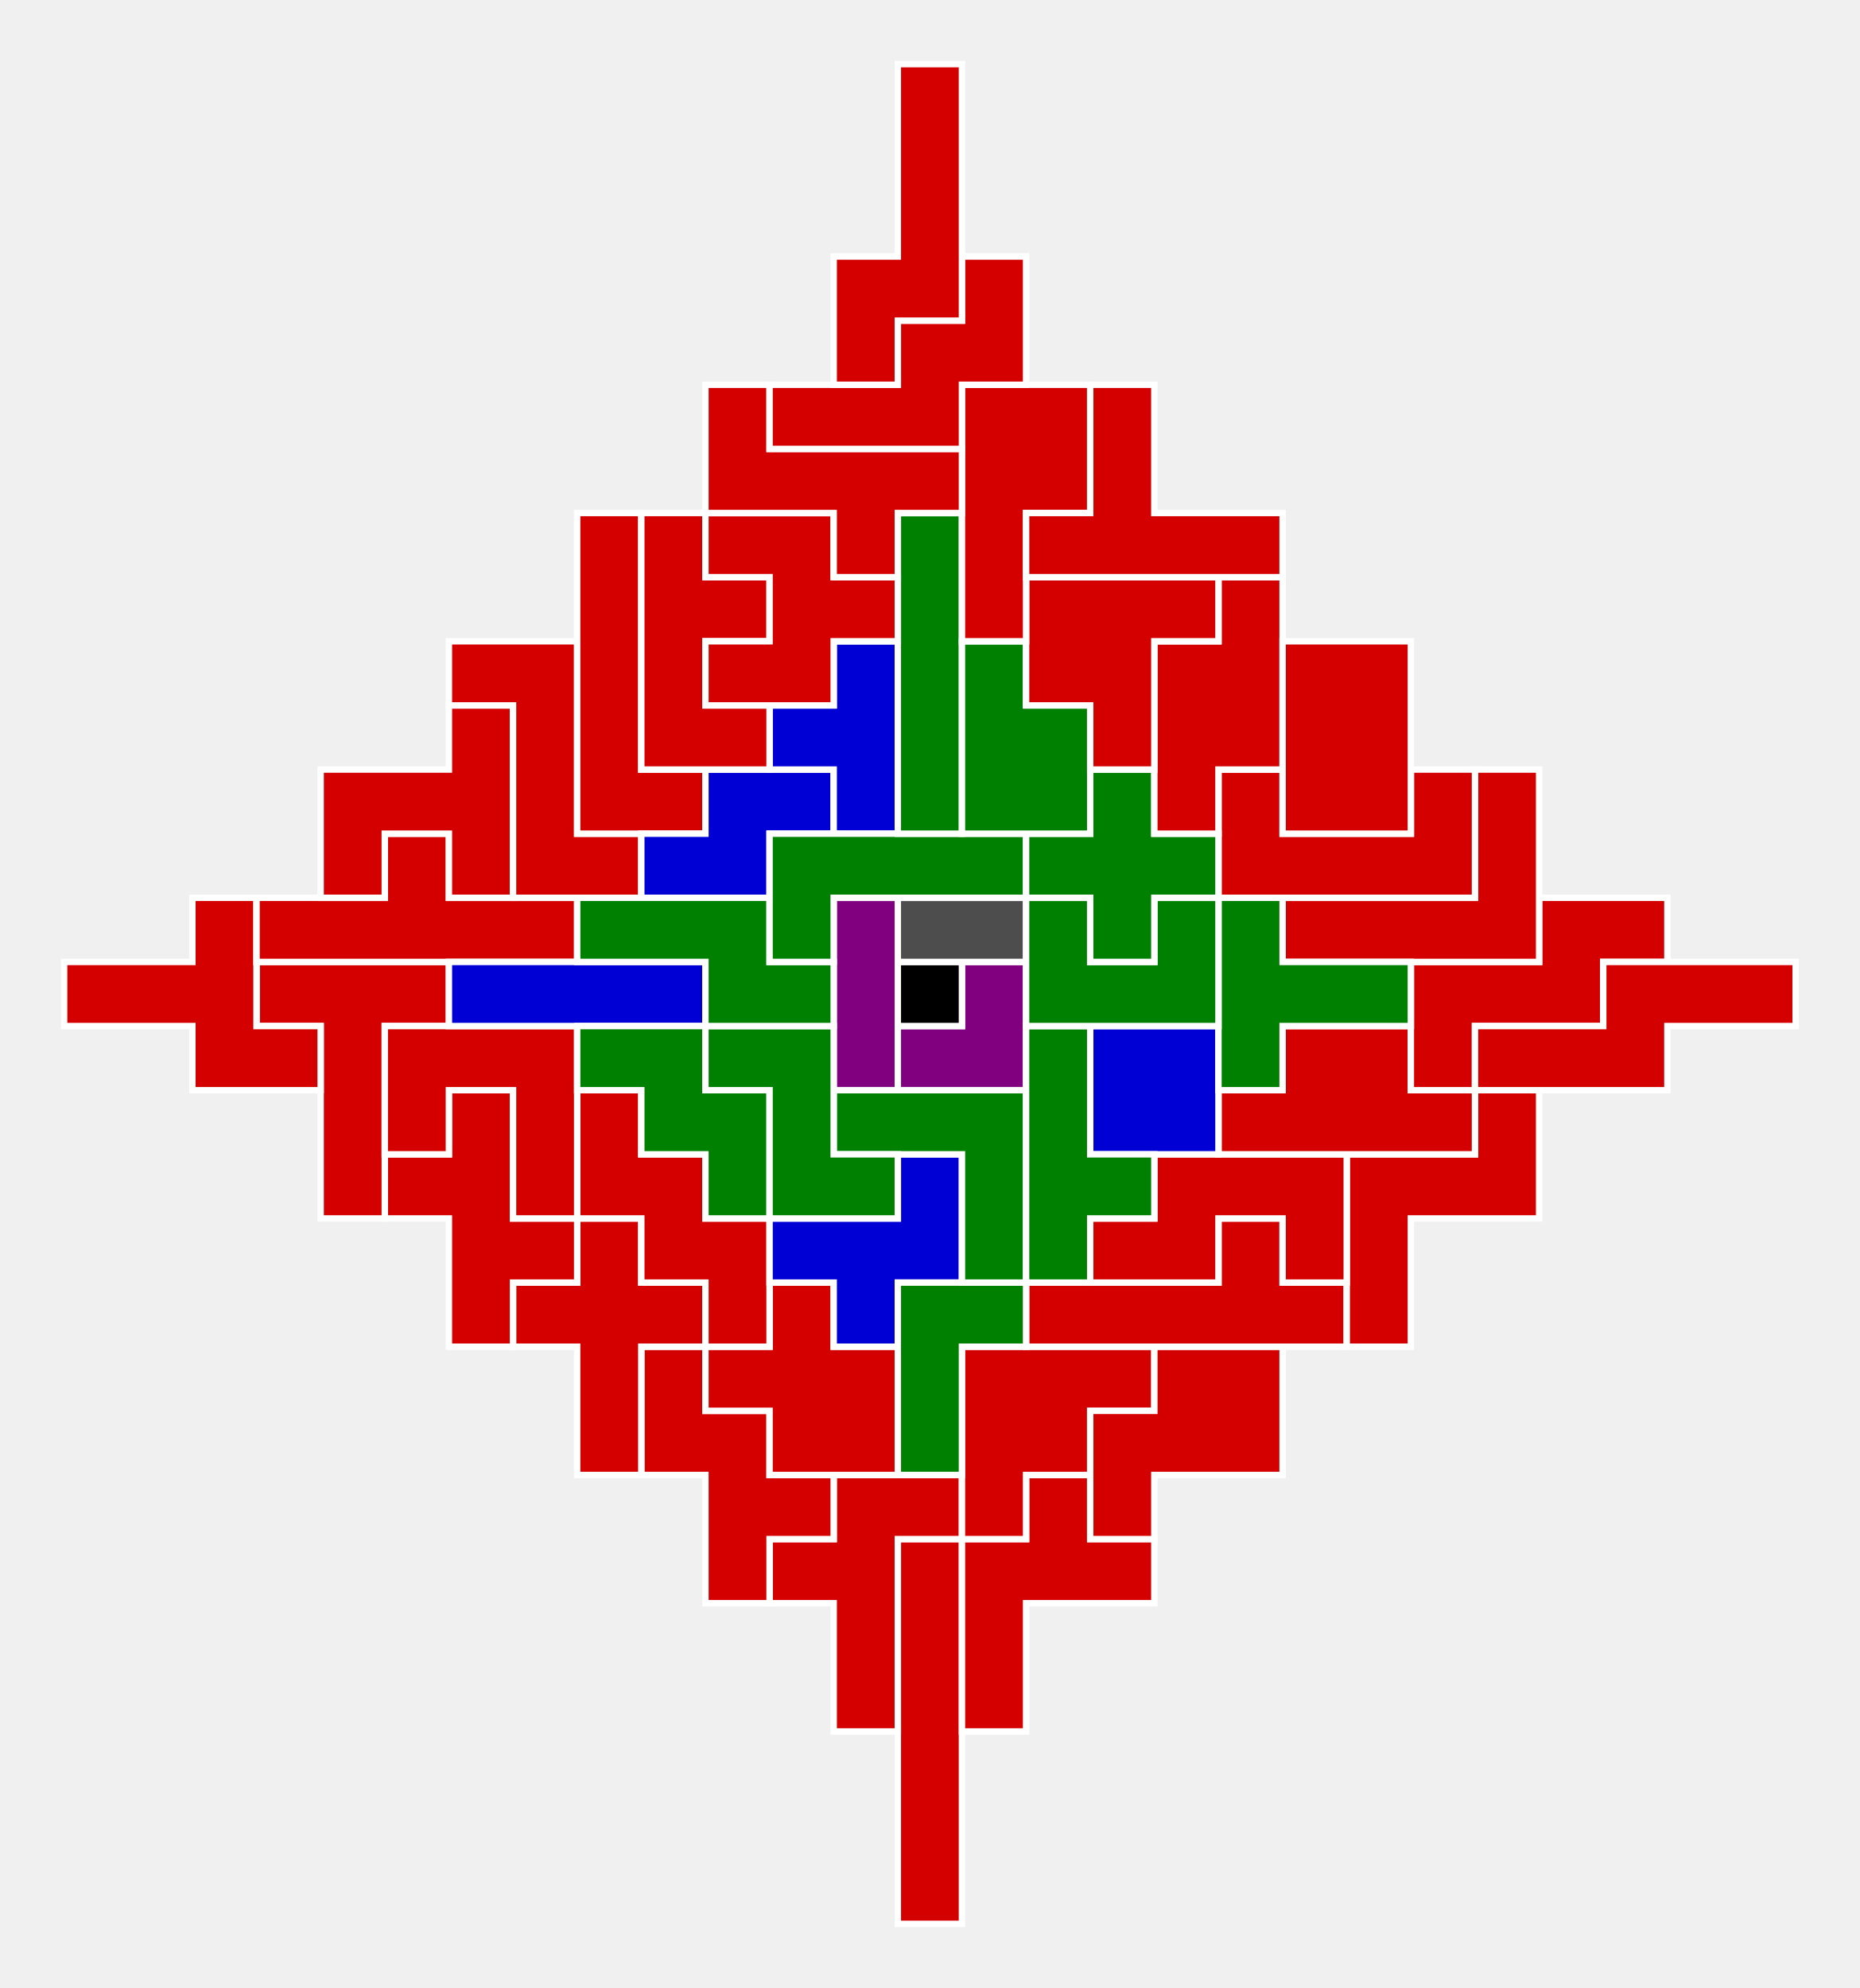
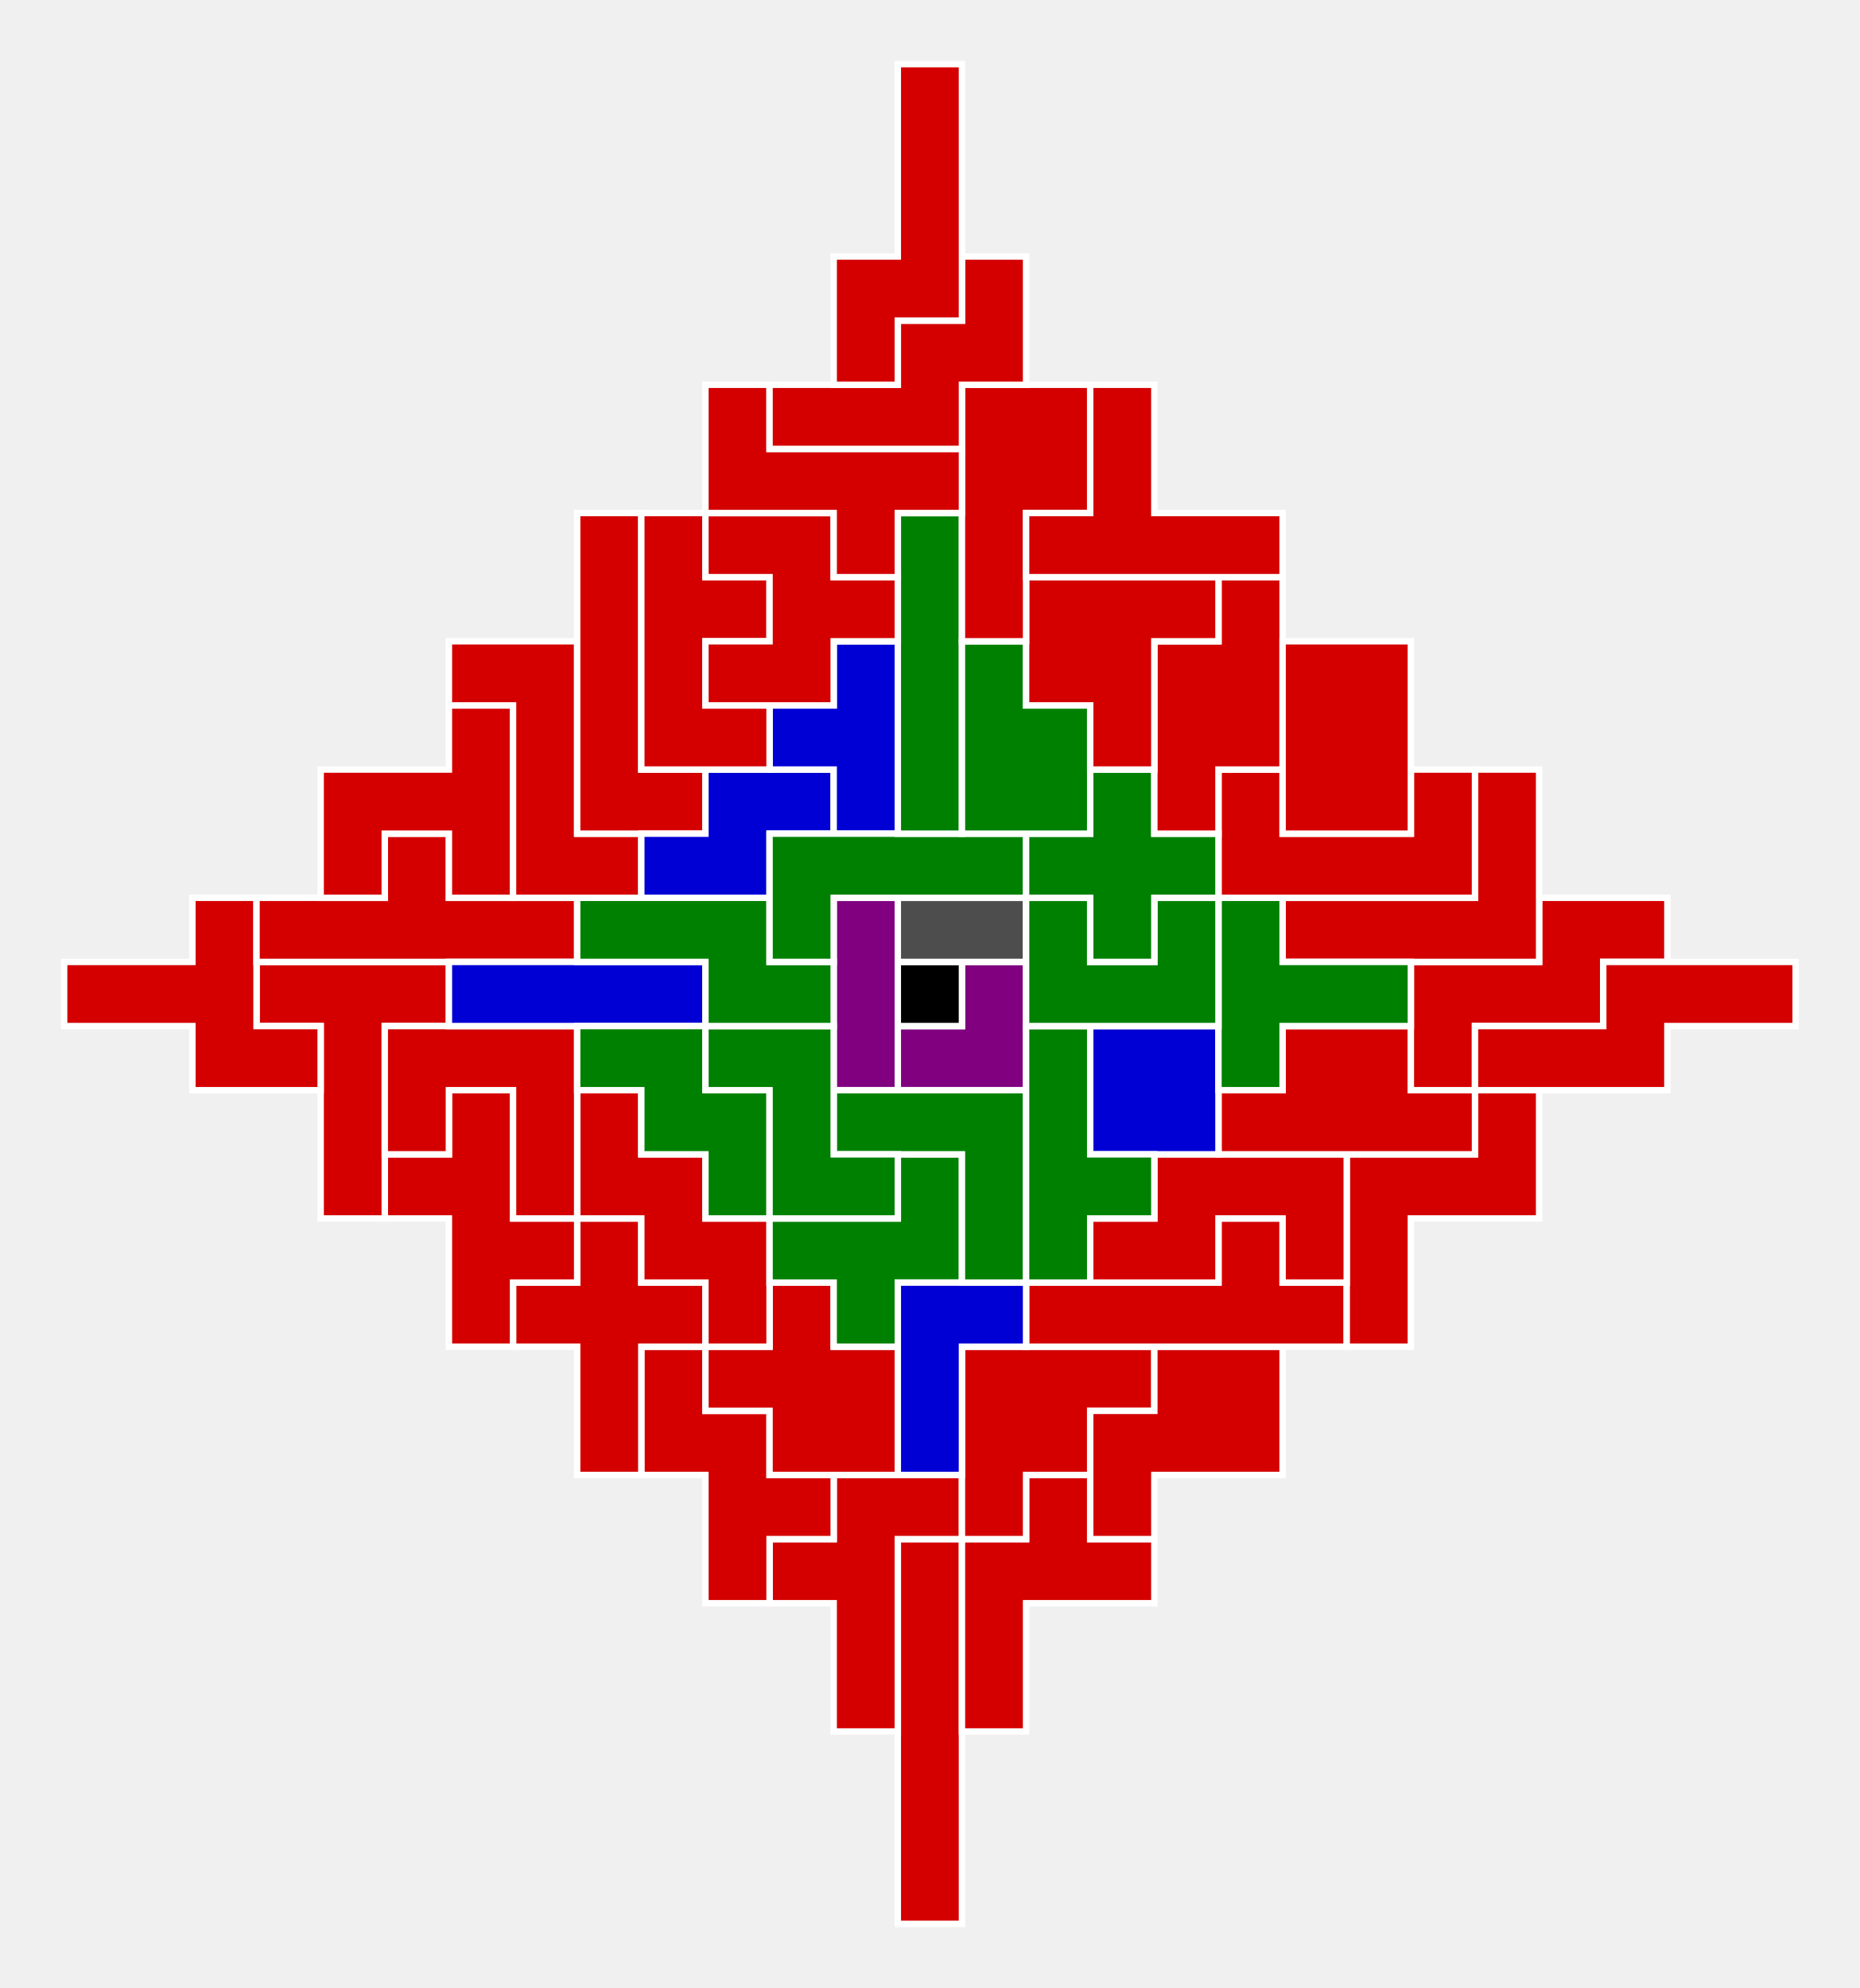
<svg xmlns="http://www.w3.org/2000/svg" width="290.000" height="310.000" viewBox="0 0 290.000 310.000" id="svg2" version="1.1">
  <defs id="defs232" />
  <polygon style="fill:#d40000;stroke:#ffffff;stroke-width:1" id="polygon6" points="150,240 140,240 140,300 150,300 ">
    </polygon>
  <polygon style="fill:#d40000;stroke:#ffffff;stroke-width:1" id="polygon10" points="140,240 150,240 150,230 130,230 130,240 120,240 120,250 130,250 130,270 140,270 ">
    </polygon>
  <polygon style="fill:#d40000;stroke:#ffffff;stroke-width:1" id="polygon14" points="160,250 180,250 180,240 170,240 170,230 160,230 160,240 150,240 150,270 160,270 ">
    </polygon>
  <polygon style="fill:#d40000;stroke:#ffffff;stroke-width:1" id="polygon18" points="120,240 130,240 130,230 120,230 120,220 110,220 110,210 100,210 100,230 110,230 110,250 120,250 ">
    </polygon>
  <polygon style="fill:#d40000;stroke:#ffffff;stroke-width:1" id="polygon22" points="160,230 170,230 170,220 180,220 180,210 150,210 150,240 160,240 ">
    </polygon>
  <polygon style="fill:#d40000;stroke:#ffffff;stroke-width:1" id="polygon26" points="180,230 200,230 200,210 180,210 180,220 170,220 170,240 180,240 ">
    </polygon>
  <polygon style="fill:#d40000;stroke:#ffffff;stroke-width:1" id="polygon30" points="100,210 110,210 110,200 100,200 100,190 90,190 90,200 80,200 80,210 90,210 90,230 100,230 ">
    </polygon>
  <polygon style="fill:#d40000;stroke:#ffffff;stroke-width:1" id="polygon34" points="140,210 130,210 130,200 120,200 120,210 110,210 110,220 120,220 120,230 140,230 ">
    </polygon>
  <polygon style="fill:#d40000;stroke:#ffffff;stroke-width:1" id="polygon42" points="80,200 90,200 90,190 80,190 80,170 70,170 70,180 60,180 60,190 70,190 70,210 80,210 ">
    </polygon>
  <polygon style="fill:#d40000;stroke:#ffffff;stroke-width:1" id="polygon46" points="120,190 110,190 110,180 100,180 100,170 90,170 90,190 100,190 100,200 110,200 110,210 120,210 ">
    </polygon>
  <polygon style="fill:#d40000;stroke:#ffffff;stroke-width:1" id="polygon54" points="210,200 200,200 200,190 190,190 190,200 160,200 160,210 210,210 ">
    </polygon>
  <polygon style="fill:#d40000;stroke:#ffffff;stroke-width:1" id="polygon58" points="220,190 240,190 240,170 230,170 230,180 210,180 210,210 220,210 ">
    </polygon>
  <polygon style="fill:#d40000;stroke:#ffffff;stroke-width:1" id="polygon70" points="190,190 200,190 200,200 210,200 210,180 180,180 180,190 170,190 170,200 190,200 ">
    </polygon>
  <polygon style="fill:#d40000;stroke:#ffffff;stroke-width:1" id="polygon74" points="60,160 70,160 70,150 40,150 40,160 50,160 50,190 60,190 ">
    </polygon>
  <polygon style="fill:#d40000;stroke:#ffffff;stroke-width:1" id="polygon78" points="90,160 60,160 60,180 70,180 70,170 80,170 80,190 90,190 ">
    </polygon>
  <polygon style="fill:#d40000;stroke:#ffffff;stroke-width:1" id="polygon94" points="230,170 220,170 220,160 200,160 200,170 190,170 190,180 230,180 ">
    </polygon>
  <polygon style="fill:#d40000;stroke:#ffffff;stroke-width:1" id="polygon98" points="50,160 40,160 40,140 30,140 30,150 10,150 10,160 30,160 30,170 50,170 ">
    </polygon>
  <polygon style="fill:#d40000;stroke:#ffffff;stroke-width:1" id="polygon114" points="230,160 250,160 250,150 260,150 260,140 240,140 240,150 220,150 220,170 230,170 ">
    </polygon>
  <polygon style="fill:#d40000;stroke:#ffffff;stroke-width:1" id="polygon118" points="260,160 280,160 280,150 250,150 250,160 230,160 230,170 260,170 ">
    </polygon>
  <polygon style="fill:#d40000;stroke:#ffffff;stroke-width:1" id="polygon138" points="90,140 70,140 70,130 60,130 60,140 40,140 40,150 90,150 ">
    </polygon>
  <g id="g3106">
    <g id="g3354">
      <polygon style="fill:#800080;stroke:#ffffff;stroke-width:1" id="polygon102" points="130,170 140,170 140,140 130,140 ">
        </polygon>
      <polygon style="fill:#800080;stroke:#ffffff;stroke-width:1" id="polygon106" points="150,160 140,160 140,170 160,170 160,150 150,150 ">
        </polygon>
    </g>
    <polygon points="140,160 150,160 150,150 140,150 " id="polygon130" style="fill:#000000;stroke:#ffffff;stroke-width:1">
      </polygon>
    <polygon points="140,150 160,150 160,140 140,140 " id="polygon146" style="fill:#4d4d4d;stroke:#ffffff;stroke-width:1">
      </polygon>
  </g>
  <polygon style="fill:#d40000;stroke:#ffffff;stroke-width:1" id="polygon154" points="240,120 230,120 230,140 200,140 200,150 240,150 ">
    </polygon>
  <polygon style="fill:#d40000;stroke:#ffffff;stroke-width:1" id="polygon158" points="60,130 70,130 70,140 80,140 80,110 70,110 70,120 50,120 50,140 60,140 ">
    </polygon>
  <polygon style="fill:#d40000;stroke:#ffffff;stroke-width:1" id="polygon162" points="100,130 90,130 90,100 70,100 70,110 80,110 80,140 100,140 ">
    </polygon>
  <polygon style="fill:#d40000;stroke:#ffffff;stroke-width:1" id="polygon170" points="230,120 220,120 220,130 200,130 200,120 190,120 190,140 230,140 ">
    </polygon>
  <polygon style="fill:#d40000;stroke:#ffffff;stroke-width:1" id="polygon174" points="110,120 100,120 100,80 90,80 90,130 110,130 ">
    </polygon>
  <g id="g3342" style="fill:#0000d4">
-     <polygon points="140,200 150,200 150,180 140,180 140,190 120,190 120,200 130,200 130,210 140,210 " id="polygon50" style="fill:#0000d4;stroke:#ffffff;stroke-width:1">
+     <polygon points="140,200 150,200 150,180 140,180 140,190 120,190 120,200 130,200 130,210 140,210 " id="polygon50" style="fill:#008000;stroke:#ffffff;stroke-width:1">
      </polygon>
    <polygon points="190,160 170,160 170,180 190,180 " id="polygon90" style="fill:#0000d4;stroke:#ffffff;stroke-width:1">
      </polygon>
    <polygon points="110,150 70,150 70,160 110,160 " id="polygon122" style="fill:#0000d4;stroke:#ffffff;stroke-width:1">
      </polygon>
    <polygon points="120,130 130,130 130,120 110,120 110,130 100,130 100,140 120,140 " id="polygon166" style="fill:#0000d4;stroke:#ffffff;stroke-width:1">
      </polygon>
    <polygon points="140,100 130,100 130,110 120,110 120,120 130,120 130,130 140,130 " id="polygon178" style="fill:#0000d4;stroke:#ffffff;stroke-width:1">
      </polygon>
  </g>
  <g id="g3371">
-     <polygon points="150,210 160,210 160,200 140,200 140,230 150,230 " id="polygon38" style="fill:#008000;stroke:#ffffff;stroke-width:1">
+     <polygon points="150,210 160,210 160,200 140,200 140,230 150,230 " id="polygon38" style="fill:#0000d4;stroke:#ffffff;stroke-width:1">
      </polygon>
    <polygon points="160,170 130,170 130,180 150,180 150,200 160,200 " id="polygon62" style="fill:#008000;stroke:#ffffff;stroke-width:1">
      </polygon>
    <polygon points="170,190 180,190 180,180 170,180 170,160 160,160 160,200 170,200 " id="polygon66" style="fill:#008000;stroke:#ffffff;stroke-width:1">
      </polygon>
    <polygon points="120,170 110,170 110,160 90,160 90,170 100,170 100,180 110,180 110,190 120,190 " id="polygon82" style="fill:#008000;stroke:#ffffff;stroke-width:1">
      </polygon>
    <polygon points="140,180 130,180 130,160 110,160 110,170 120,170 120,190 140,190 " id="polygon86" style="fill:#008000;stroke:#ffffff;stroke-width:1">
      </polygon>
    <polygon points="200,160 220,160 220,150 200,150 200,140 190,140 190,170 200,170 " id="polygon110" style="fill:#008000;stroke:#ffffff;stroke-width:1">
      </polygon>
    <polygon points="130,150 120,150 120,140 90,140 90,150 110,150 110,160 130,160 " id="polygon126" style="fill:#008000;stroke:#ffffff;stroke-width:1">
      </polygon>
    <polygon points="190,140 180,140 180,150 170,150 170,140 160,140 160,160 190,160 " id="polygon134" style="fill:#008000;stroke:#ffffff;stroke-width:1">
      </polygon>
    <polygon points="130,140 160,140 160,130 120,130 120,150 130,150 " id="polygon142" style="fill:#008000;stroke:#ffffff;stroke-width:1">
      </polygon>
    <polygon points="180,140 190,140 190,130 180,130 180,120 170,120 170,130 160,130 160,140 170,140 170,150 180,150 " id="polygon150" style="fill:#008000;stroke:#ffffff;stroke-width:1">
      </polygon>
    <polygon points="150,80 140,80 140,130 150,130 " id="polygon182" style="fill:#008000;stroke:#ffffff;stroke-width:1">
      </polygon>
    <polygon points="170,110 160,110 160,100 150,100 150,130 170,130 " id="polygon186" style="fill:#008000;stroke:#ffffff;stroke-width:1">
      </polygon>
  </g>
  <polygon style="fill:#d40000;stroke:#ffffff;stroke-width:1" id="polygon190" points="190,120 200,120 200,90 190,90 190,100 180,100 180,130 190,130 ">
    </polygon>
  <polygon style="fill:#d40000;stroke:#ffffff;stroke-width:1" id="polygon194" points="220,100 200,100 200,130 220,130 ">
    </polygon>
  <polygon style="fill:#d40000;stroke:#ffffff;stroke-width:1" id="polygon198" points="120,110 110,110 110,100 120,100 120,90 110,90 110,80 100,80 100,120 120,120 ">
    </polygon>
  <polygon style="fill:#d40000;stroke:#ffffff;stroke-width:1" id="polygon202" points="180,100 190,100 190,90 160,90 160,110 170,110 170,120 180,120 ">
    </polygon>
  <polygon style="fill:#d40000;stroke:#ffffff;stroke-width:1" id="polygon206" points="130,100 140,100 140,90 130,90 130,80 110,80 110,90 120,90 120,100 110,100 110,110 130,110 ">
    </polygon>
  <polygon style="fill:#d40000;stroke:#ffffff;stroke-width:1" id="polygon210" points="160,80 170,80 170,60 150,60 150,100 160,100 ">
    </polygon>
  <polygon style="fill:#d40000;stroke:#ffffff;stroke-width:1" id="polygon214" points="140,80 150,80 150,70 120,70 120,60 110,60 110,80 130,80 130,90 140,90 ">
    </polygon>
  <polygon style="fill:#d40000;stroke:#ffffff;stroke-width:1" id="polygon218" points="200,80 180,80 180,60 170,60 170,80 160,80 160,90 200,90 ">
    </polygon>
  <polygon style="fill:#d40000;stroke:#ffffff;stroke-width:1" id="polygon222" points="150,60 160,60 160,40 150,40 150,50 140,50 140,60 120,60 120,70 150,70 ">
    </polygon>
  <polygon style="fill:#d40000;stroke:#ffffff;stroke-width:1" id="polygon226" points="140,50 150,50 150,10 140,10 140,40 130,40 130,60 140,60 ">
    </polygon>
</svg>
